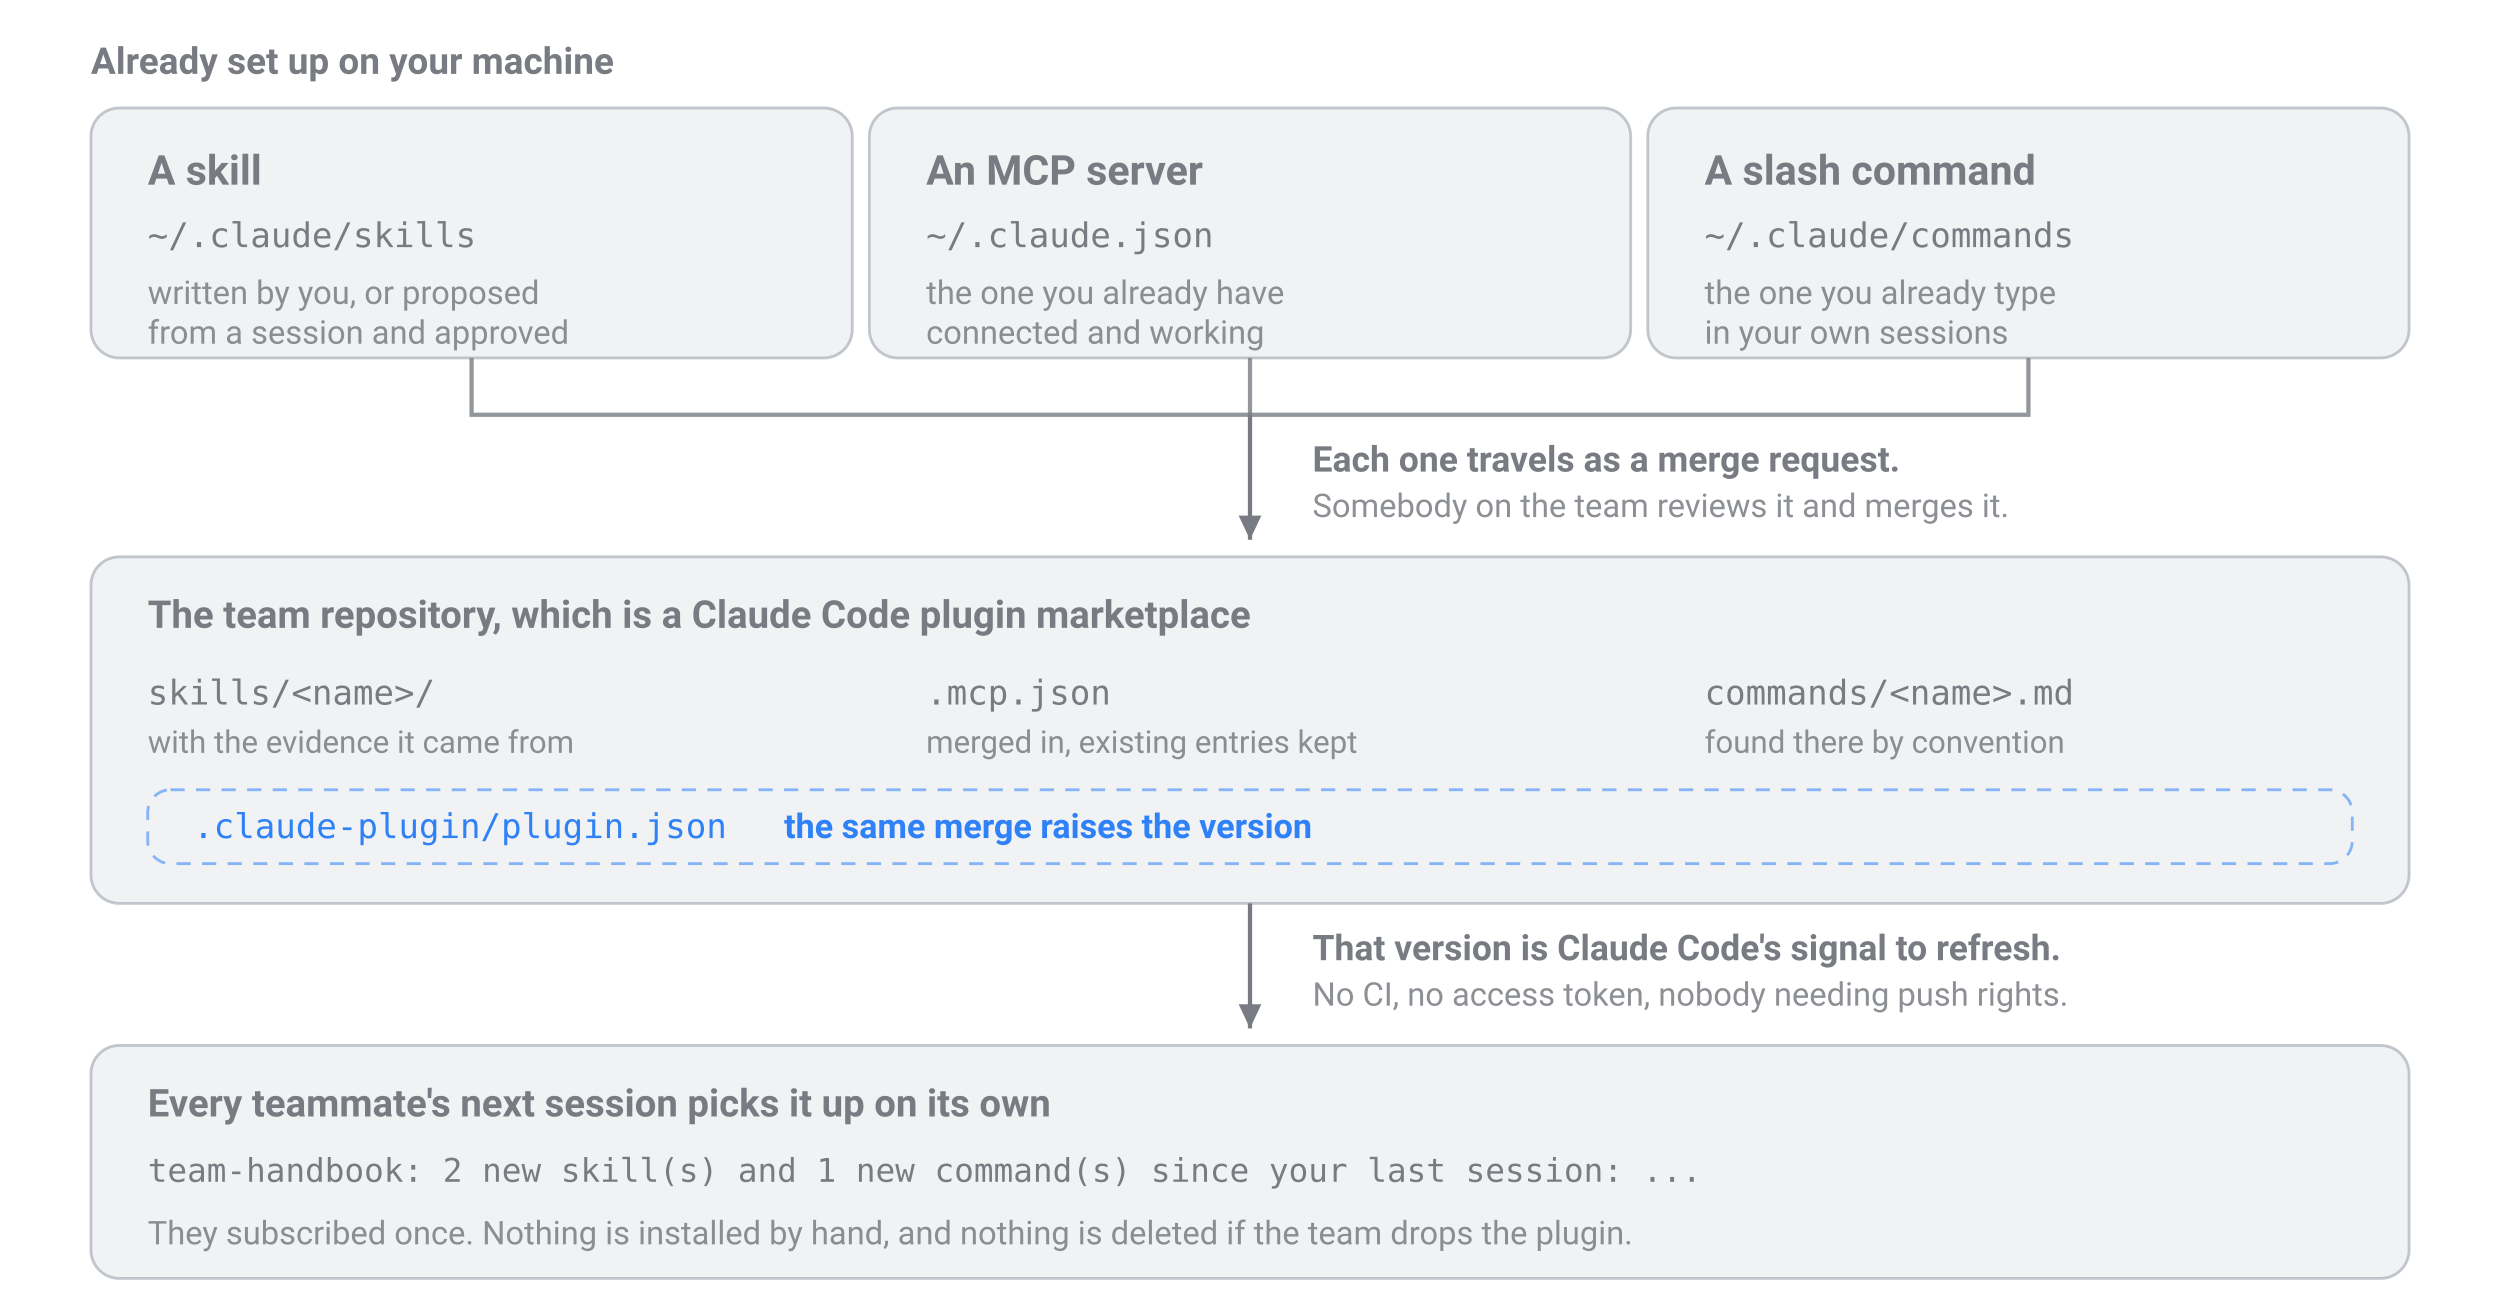
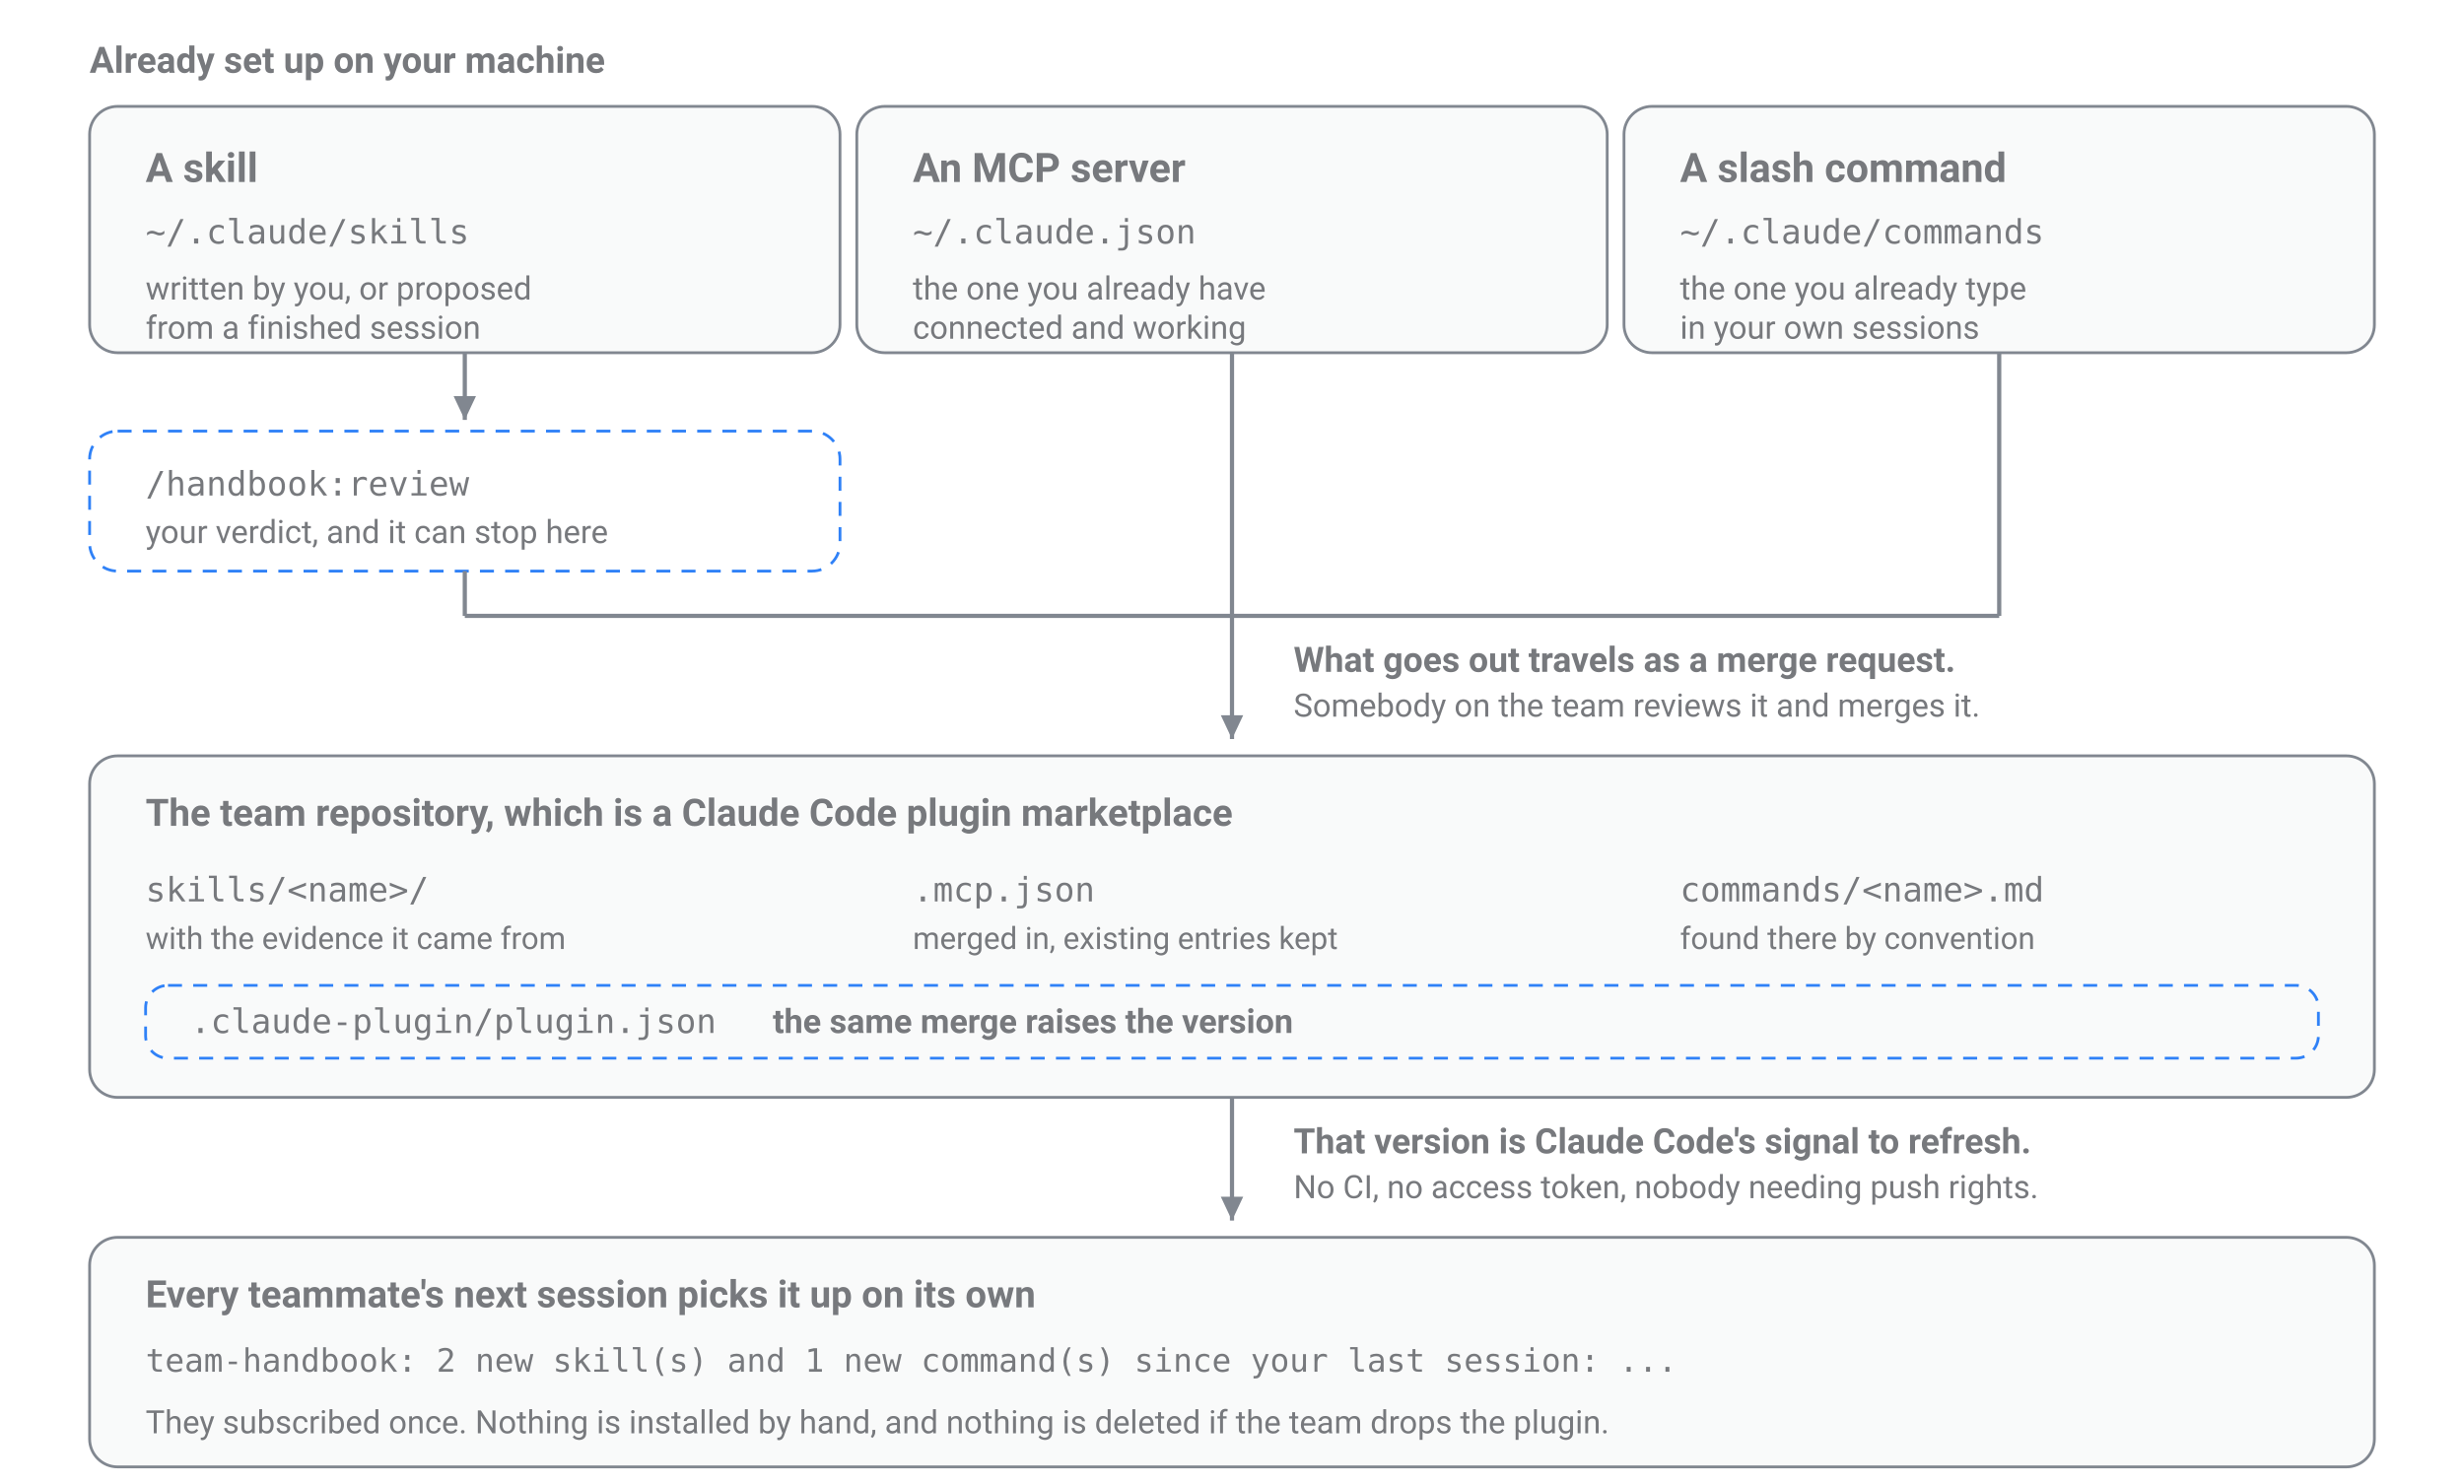
- <svg xmlns="http://www.w3.org/2000/svg" viewBox="0 0 880 460" width="880" height="460" role="img" aria-labelledby="t d" font-family="ui-sans-serif, -apple-system, BlinkMacSystemFont, 'Segoe UI', Roboto, 'Helvetica Neue', Arial, sans-serif">
+ <svg xmlns="http://www.w3.org/2000/svg" viewBox="0 0 880 530" width="880" height="530" role="img" aria-labelledby="t d" font-family="ui-sans-serif, -apple-system, BlinkMacSystemFont, 'Segoe UI', Roboto, 'Helvetica Neue', Arial, sans-serif">
  <defs>
    <marker id="ar" markerWidth="9" markerHeight="9" refX="8.5" refY="4.5" orient="auto" markerUnits="userSpaceOnUse">
-       <path d="M0 0.5 L8.5 4.5 L0 8.5 Z" fill="#787c82" />
+       <path d="M0 0.5 L8.5 4.5 L0 8.5 Z" fill="#818790" />
    </marker>
  </defs>
-   <text x="32" y="26" font-size="13" font-weight="600" fill="#787c82">Already set up on your machine</text>
-   <rect x="32" y="38" width="268" height="88" rx="10" fill="#8b949e" fill-opacity=".12" stroke="#8b949e" stroke-opacity=".5" />
-   <text x="52" y="65" font-size="14.5" font-weight="600" fill="#787c82">A skill</text>
-   <text x="52" y="87" font-size="12" font-family="ui-monospace, SFMono-Regular, Menlo, Consolas, monospace" fill="#787c82">~/.claude/skills</text>
-   <text x="52" y="107" font-size="11.5" fill="#787c82" fill-opacity=".85">written by you, or proposed</text>
-   <text x="52" y="121" font-size="11.5" fill="#787c82" fill-opacity=".85">from a session and approved</text>
-   <rect x="306" y="38" width="268" height="88" rx="10" fill="#8b949e" fill-opacity=".12" stroke="#8b949e" stroke-opacity=".5" />
-   <text x="326" y="65" font-size="14.5" font-weight="600" fill="#787c82">An MCP server</text>
-   <text x="326" y="87" font-size="12" font-family="ui-monospace, SFMono-Regular, Menlo, Consolas, monospace" fill="#787c82">~/.claude.json</text>
-   <text x="326" y="107" font-size="11.5" fill="#787c82" fill-opacity=".85">the one you already have</text>
-   <text x="326" y="121" font-size="11.5" fill="#787c82" fill-opacity=".85">connected and working</text>
-   <rect x="580" y="38" width="268" height="88" rx="10" fill="#8b949e" fill-opacity=".12" stroke="#8b949e" stroke-opacity=".5" />
-   <text x="600" y="65" font-size="14.5" font-weight="600" fill="#787c82">A slash command</text>
-   <text x="600" y="87" font-size="12" font-family="ui-monospace, SFMono-Regular, Menlo, Consolas, monospace" fill="#787c82">~/.claude/commands</text>
-   <text x="600" y="107" font-size="11.5" fill="#787c82" fill-opacity=".85">the one you already type</text>
-   <text x="600" y="121" font-size="11.5" fill="#787c82" fill-opacity=".85">in your own sessions</text>
-   <path d="M166 126 V146 H714 V126" fill="none" stroke="#787c82" stroke-width="1.5" stroke-opacity=".8" />
-   <path d="M440 126 V146" fill="none" stroke="#787c82" stroke-width="1.5" stroke-opacity=".8" />
-   <path d="M440 146 V190" fill="none" stroke="#787c82" stroke-width="1.5" marker-end="url(#ar)" />
-   <text x="462" y="166" font-size="12.5" font-weight="600" fill="#787c82">Each one travels as a merge request.</text>
-   <text x="462" y="182" font-size="11.5" fill="#787c82" fill-opacity=".85">Somebody on the team reviews it and merges it.</text>
-   <rect x="32" y="196" width="816" height="122" rx="10" fill="#8b949e" fill-opacity=".12" stroke="#8b949e" stroke-opacity=".5" />
-   <text x="52" y="221" font-size="13.5" font-weight="600" fill="#787c82">The team repository, which is a Claude Code plugin marketplace</text>
-   <text x="52" y="248" font-size="12" font-family="ui-monospace, SFMono-Regular, Menlo, Consolas, monospace" fill="#787c82">skills/&lt;name&gt;/</text>
-   <text x="52" y="265" font-size="11" fill="#787c82" fill-opacity=".85">with the evidence it came from</text>
-   <text x="326" y="248" font-size="12" font-family="ui-monospace, SFMono-Regular, Menlo, Consolas, monospace" fill="#787c82">.mcp.json</text>
-   <text x="326" y="265" font-size="11" fill="#787c82" fill-opacity=".85">merged in, existing entries kept</text>
-   <text x="600" y="248" font-size="12" font-family="ui-monospace, SFMono-Regular, Menlo, Consolas, monospace" fill="#787c82">commands/&lt;name&gt;.md</text>
-   <text x="600" y="265" font-size="11" fill="#787c82" fill-opacity=".85">found there by convention</text>
-   <rect x="52" y="278" width="776" height="26" rx="8" fill="none" stroke="#2f81f7" stroke-opacity=".55" stroke-dasharray="5 4" />
-   <text x="68" y="295" font-size="12" font-family="ui-monospace, SFMono-Regular, Menlo, Consolas, monospace" fill="#2f81f7">.claude-plugin/plugin.json</text>
-   <text x="276" y="295" font-size="12" font-weight="600" fill="#2f81f7">the same merge raises the version</text>
-   <path d="M440 318 V362" fill="none" stroke="#787c82" stroke-width="1.5" marker-end="url(#ar)" />
-   <text x="462" y="338" font-size="12.5" font-weight="600" fill="#787c82">That version is Claude Code's signal to refresh.</text>
-   <text x="462" y="354" font-size="11.5" fill="#787c82" fill-opacity=".85">No CI, no access token, nobody needing push rights.</text>
-   <rect x="32" y="368" width="816" height="82" rx="10" fill="#8b949e" fill-opacity=".12" stroke="#8b949e" stroke-opacity=".5" />
-   <text x="52" y="393" font-size="13.5" font-weight="600" fill="#787c82">Every teammate's next session picks it up on its own</text>
-   <text x="52" y="416" font-size="11.5" font-family="ui-monospace, SFMono-Regular, Menlo, Consolas, monospace" fill="#787c82">team-handbook: 2 new skill(s) and 1 new command(s) since your last session: ...</text>
-   <text x="52" y="438" font-size="11.5" fill="#787c82" fill-opacity=".85">They subscribed once. Nothing is installed by hand, and nothing is deleted if the team drops the plugin.</text>
+   <text x="32" y="26" font-size="13" font-weight="600" fill="#77797d">Already set up on your machine</text>
+   <rect x="32" y="38" width="268" height="88" rx="10" fill="#8b949e" fill-opacity=".05" stroke="#818790" />
+   <text x="52" y="65" font-size="14.5" font-weight="600" fill="#77797d">A skill</text>
+   <text x="52" y="87" font-size="12" font-family="ui-monospace, SFMono-Regular, Menlo, Consolas, monospace" fill="#77797d">~/.claude/skills</text>
+   <text x="52" y="107" font-size="11.5" fill="#77797d">written by you, or proposed</text>
+   <text x="52" y="121" font-size="11.5" fill="#77797d">from a finished session</text>
+   <rect x="306" y="38" width="268" height="88" rx="10" fill="#8b949e" fill-opacity=".05" stroke="#818790" />
+   <text x="326" y="65" font-size="14.5" font-weight="600" fill="#77797d">An MCP server</text>
+   <text x="326" y="87" font-size="12" font-family="ui-monospace, SFMono-Regular, Menlo, Consolas, monospace" fill="#77797d">~/.claude.json</text>
+   <text x="326" y="107" font-size="11.5" fill="#77797d">the one you already have</text>
+   <text x="326" y="121" font-size="11.5" fill="#77797d">connected and working</text>
+   <rect x="580" y="38" width="268" height="88" rx="10" fill="#8b949e" fill-opacity=".05" stroke="#818790" />
+   <text x="600" y="65" font-size="14.5" font-weight="600" fill="#77797d">A slash command</text>
+   <text x="600" y="87" font-size="12" font-family="ui-monospace, SFMono-Regular, Menlo, Consolas, monospace" fill="#77797d">~/.claude/commands</text>
+   <text x="600" y="107" font-size="11.5" fill="#77797d">the one you already type</text>
+   <text x="600" y="121" font-size="11.5" fill="#77797d">in your own sessions</text>
+   <path d="M166 126 V150" fill="none" stroke="#818790" stroke-width="1.5" marker-end="url(#ar)" />
+   <rect x="32" y="154" width="268" height="50" rx="10" fill="none" stroke="#2f81f7" stroke-dasharray="5 4" />
+   <text x="52" y="177" font-size="12" font-family="ui-monospace, SFMono-Regular, Menlo, Consolas, monospace" fill="#77797d">/handbook:review</text>
+   <text x="52" y="194" font-size="11.5" fill="#77797d">your verdict, and it can stop here</text>
+   <path d="M166 204 V220" fill="none" stroke="#818790" stroke-width="1.5" />
+   <path d="M440 126 V220" fill="none" stroke="#818790" stroke-width="1.5" />
+   <path d="M714 126 V220" fill="none" stroke="#818790" stroke-width="1.5" />
+   <path d="M166 220 H714" fill="none" stroke="#818790" stroke-width="1.5" />
+   <path d="M440 220 V264" fill="none" stroke="#818790" stroke-width="1.5" marker-end="url(#ar)" />
+   <text x="462" y="240" font-size="12.5" font-weight="600" fill="#77797d">What goes out travels as a merge request.</text>
+   <text x="462" y="256" font-size="11.5" fill="#77797d">Somebody on the team reviews it and merges it.</text>
+   <rect x="32" y="270" width="816" height="122" rx="10" fill="#8b949e" fill-opacity=".05" stroke="#818790" />
+   <text x="52" y="295" font-size="13.5" font-weight="600" fill="#77797d">The team repository, which is a Claude Code plugin marketplace</text>
+   <text x="52" y="322" font-size="12" font-family="ui-monospace, SFMono-Regular, Menlo, Consolas, monospace" fill="#77797d">skills/&lt;name&gt;/</text>
+   <text x="52" y="339" font-size="11" fill="#77797d">with the evidence it came from</text>
+   <text x="326" y="322" font-size="12" font-family="ui-monospace, SFMono-Regular, Menlo, Consolas, monospace" fill="#77797d">.mcp.json</text>
+   <text x="326" y="339" font-size="11" fill="#77797d">merged in, existing entries kept</text>
+   <text x="600" y="322" font-size="12" font-family="ui-monospace, SFMono-Regular, Menlo, Consolas, monospace" fill="#77797d">commands/&lt;name&gt;.md</text>
+   <text x="600" y="339" font-size="11" fill="#77797d">found there by convention</text>
+   <rect x="52" y="352" width="776" height="26" rx="8" fill="none" stroke="#2f81f7" stroke-dasharray="5 4" />
+   <text x="68" y="369" font-size="12" font-family="ui-monospace, SFMono-Regular, Menlo, Consolas, monospace" fill="#77797d">.claude-plugin/plugin.json</text>
+   <text x="276" y="369" font-size="12" font-weight="600" fill="#77797d">the same merge raises the version</text>
+   <path d="M440 392 V436" fill="none" stroke="#818790" stroke-width="1.5" marker-end="url(#ar)" />
+   <text x="462" y="412" font-size="12.5" font-weight="600" fill="#77797d">That version is Claude Code's signal to refresh.</text>
+   <text x="462" y="428" font-size="11.5" fill="#77797d">No CI, no access token, nobody needing push rights.</text>
+   <rect x="32" y="442" width="816" height="82" rx="10" fill="#8b949e" fill-opacity=".05" stroke="#818790" />
+   <text x="52" y="467" font-size="13.5" font-weight="600" fill="#77797d">Every teammate's next session picks it up on its own</text>
+   <text x="52" y="490" font-size="11.5" font-family="ui-monospace, SFMono-Regular, Menlo, Consolas, monospace" fill="#77797d">team-handbook: 2 new skill(s) and 1 new command(s) since your last session: ...</text>
+   <text x="52" y="512" font-size="11.5" fill="#77797d">They subscribed once. Nothing is installed by hand, and nothing is deleted if the team drops the plugin.</text>
</svg>
